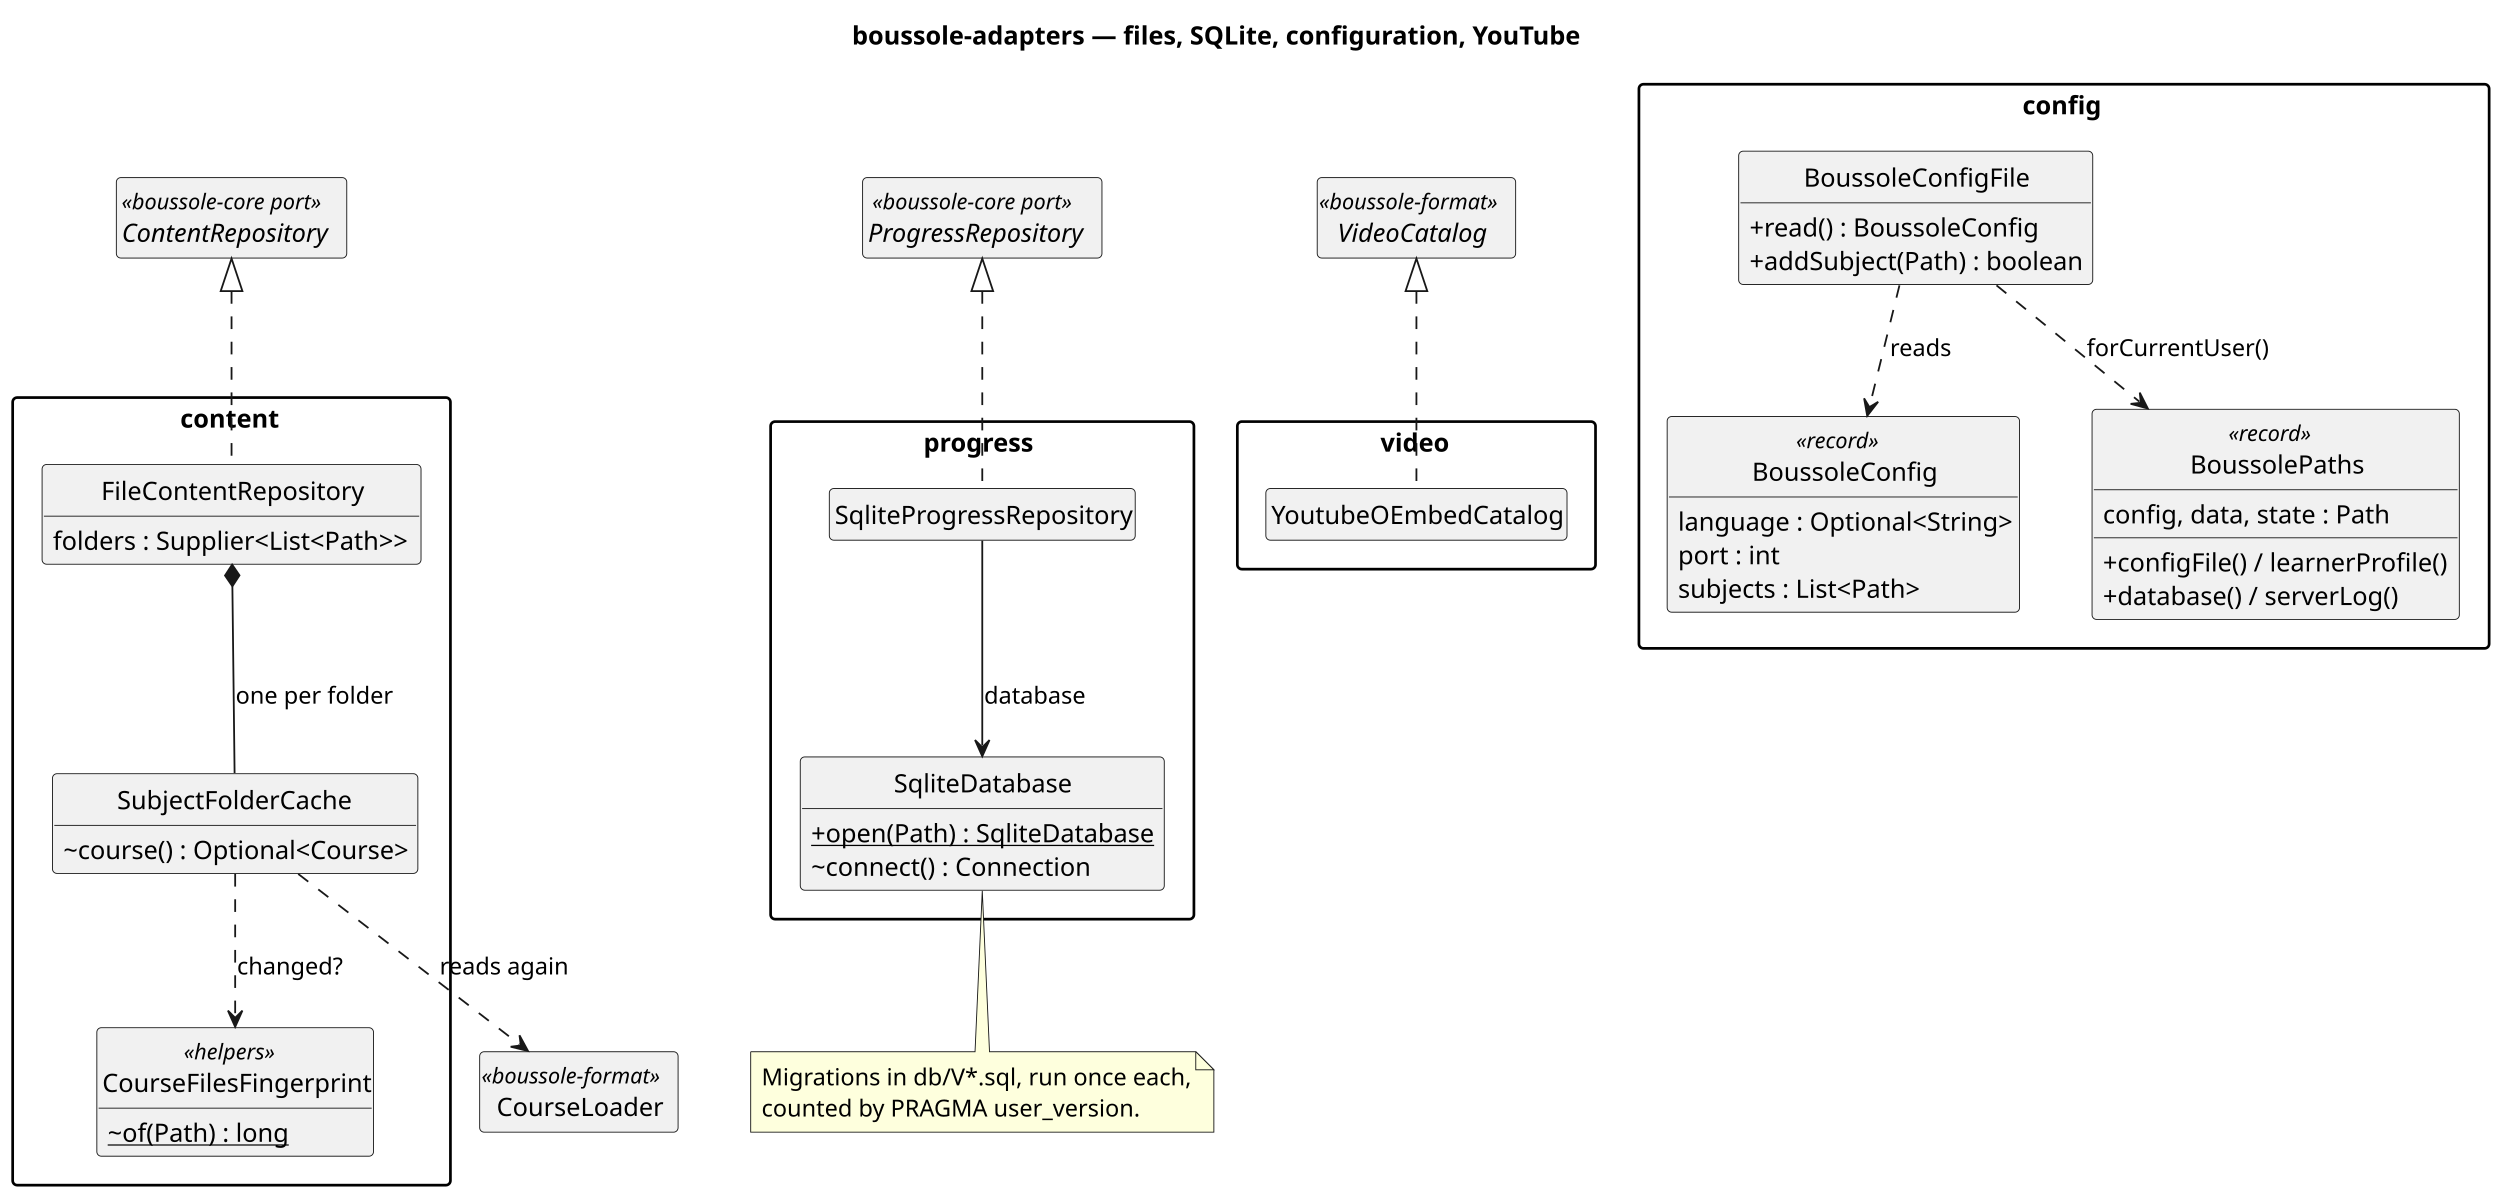
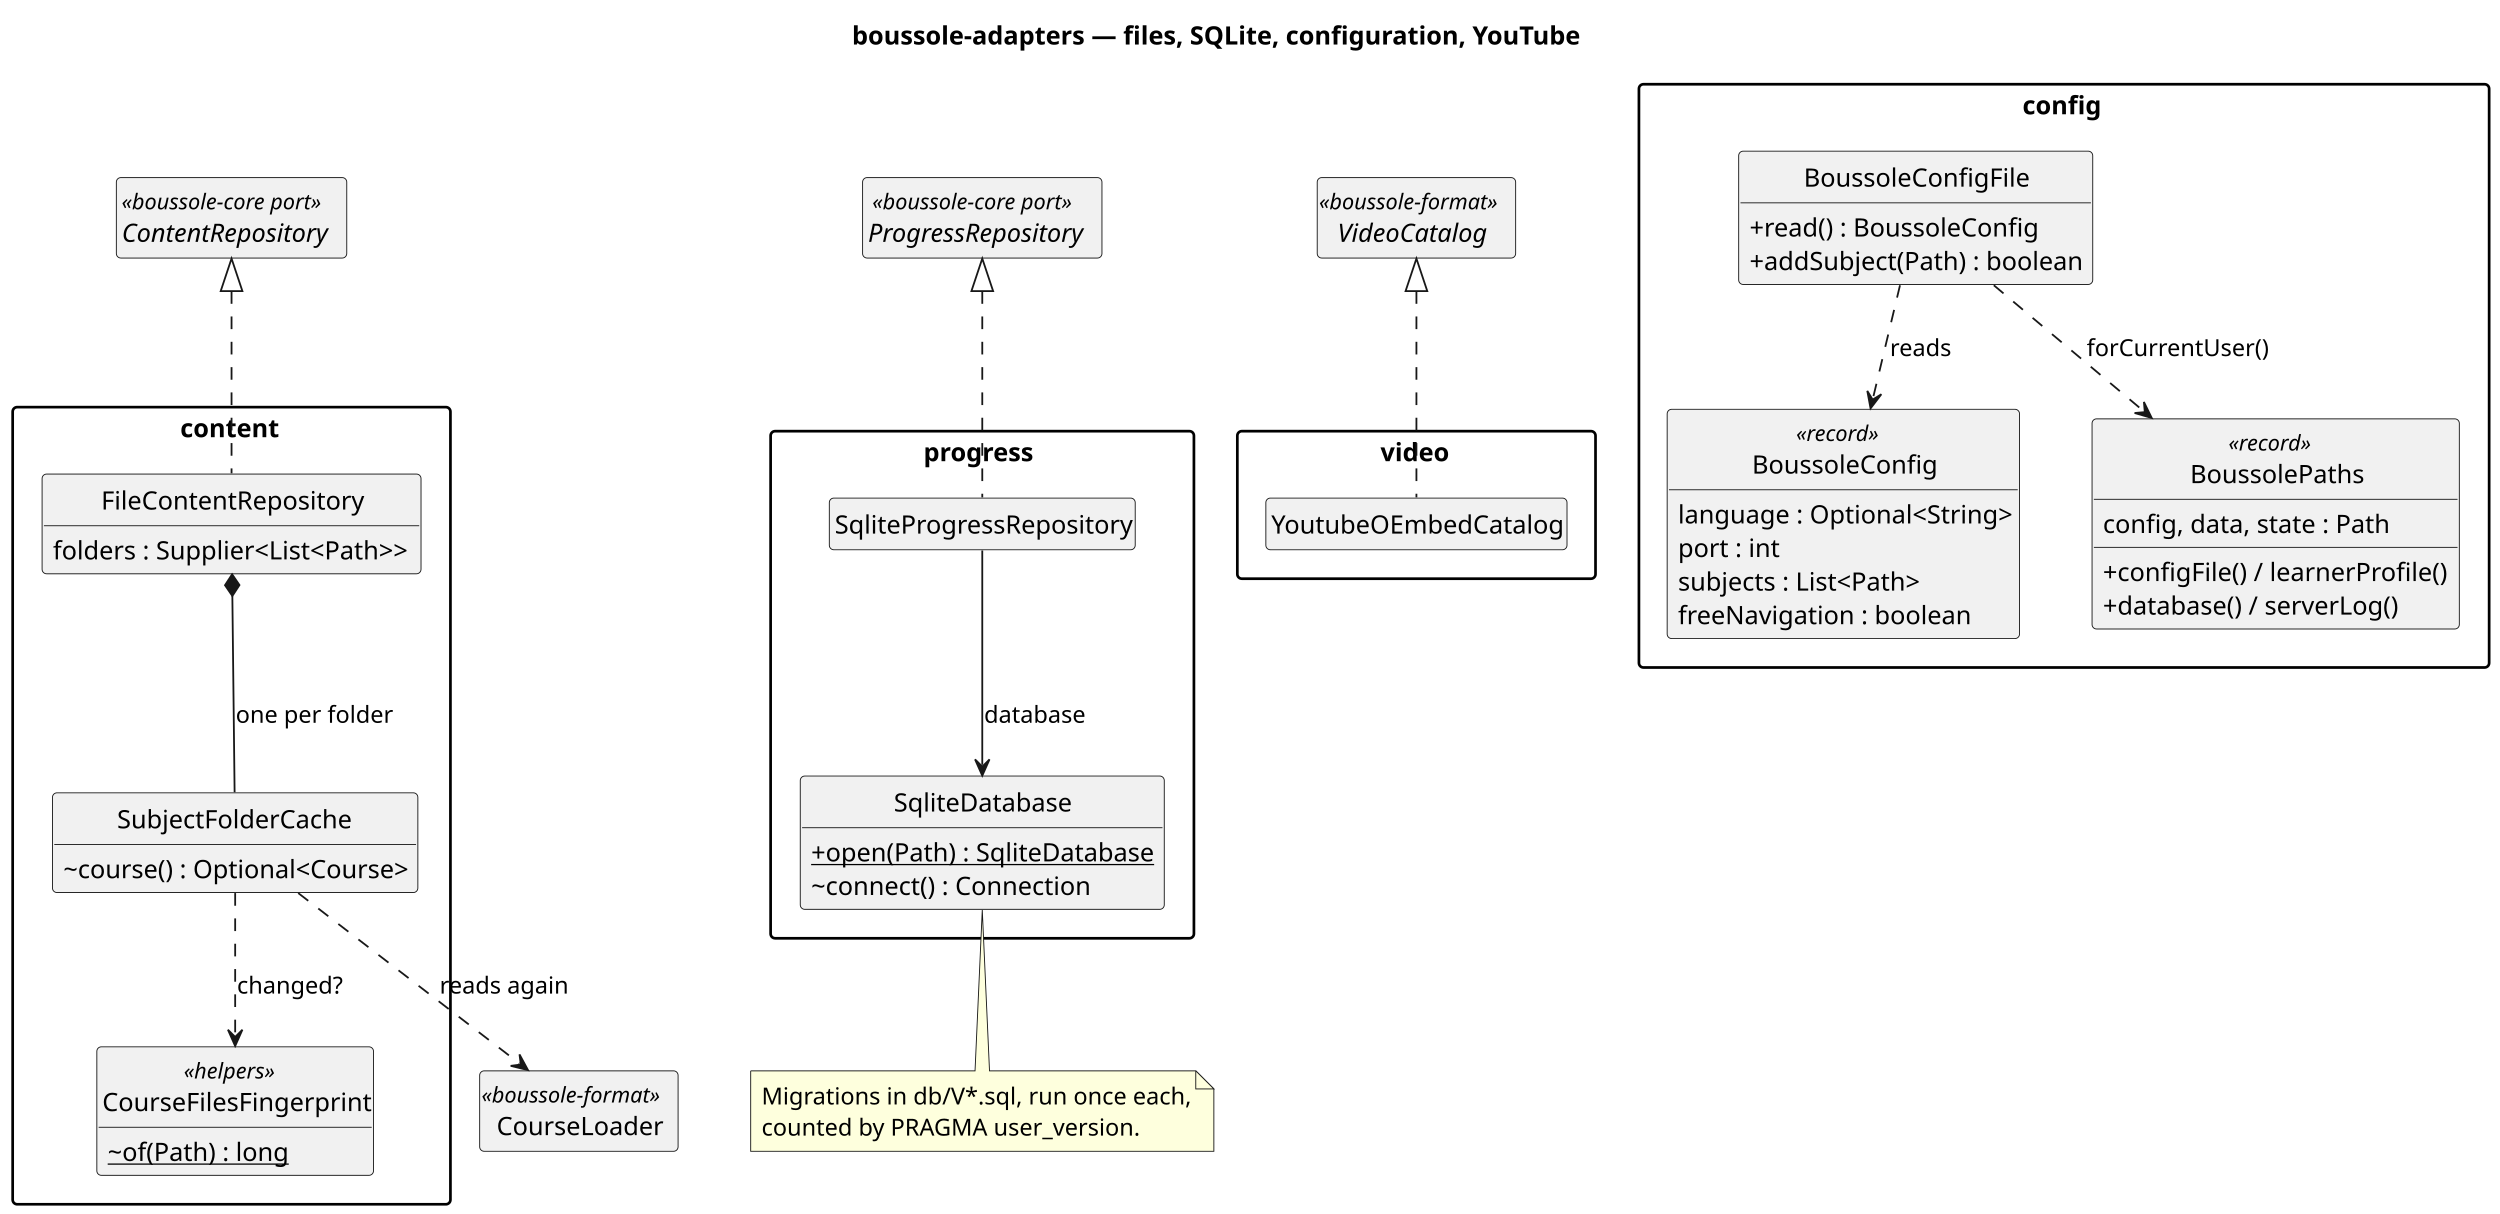
- <svg xmlns="http://www.w3.org/2000/svg" contentStyleType="text/css" data-diagram-type="CLASS" height="661px" preserveAspectRatio="none" style="width:1382px;height:661px;background:#FFFFFF;" version="1.1" viewBox="0 0 1382 661" width="1382px" zoomAndPan="magnify">
+ <svg xmlns="http://www.w3.org/2000/svg" contentStyleType="text/css" data-diagram-type="CLASS" height="671px" preserveAspectRatio="none" style="width:1382px;height:671px;background:#FFFFFF;" version="1.1" viewBox="0 0 1382 671" width="1382px" zoomAndPan="magnify">
  <defs />
  <g>
    <g class="title" data-source-line="7">
      <text fill="#000000" font-family="sans-serif" font-size="14" font-weight="bold" lengthAdjust="spacing" textLength="426.06" x="470.97" y="24.616">boussole-adapters — files, SQLite, configuration, YouTube</text>
    </g>
    <g class="cluster" data-qualified-name="content" data-source-line="9" id="ent0002">
-       <rect fill="none" height="435.38" rx="2.5" ry="2.5" style="stroke:#000000;stroke-width:1.5;" width="242" x="7" y="219.774" />
-       <text fill="#000000" font-family="sans-serif" font-size="14" font-weight="bold" lengthAdjust="spacing" textLength="56.71" x="99.645" y="236.39">content</text>
+       <rect fill="none" height="440.66" rx="2.5" ry="2.5" style="stroke:#000000;stroke-width:1.5;" width="242" x="7" y="225.064" />
+       <text fill="#000000" font-family="sans-serif" font-size="14" font-weight="bold" lengthAdjust="spacing" textLength="56.71" x="99.645" y="241.68">content</text>
    </g>
    <g class="cluster" data-qualified-name="progress" data-source-line="21" id="ent0006">
-       <rect fill="none" height="275.06" rx="2.5" ry="2.5" style="stroke:#000000;stroke-width:1.5;" width="234" x="426" y="233.054" />
-       <text fill="#000000" font-family="sans-serif" font-size="14" font-weight="bold" lengthAdjust="spacing" textLength="64.974" x="510.513" y="249.67">progress</text>
+       <rect fill="none" height="280.34" rx="2.5" ry="2.5" style="stroke:#000000;stroke-width:1.5;" width="234" x="426" y="238.344" />
+       <text fill="#000000" font-family="sans-serif" font-size="14" font-weight="bold" lengthAdjust="spacing" textLength="64.974" x="510.513" y="254.96">progress</text>
    </g>
    <g class="cluster" data-qualified-name="config" data-source-line="29" id="ent0009">
-       <rect fill="none" height="311.86" rx="2.5" ry="2.5" style="stroke:#000000;stroke-width:1.5;" width="470" x="906" y="46.564" />
+       <rect fill="none" height="322.43" rx="2.5" ry="2.5" style="stroke:#000000;stroke-width:1.5;" width="470" x="906" y="46.564" />
      <text fill="#000000" font-family="sans-serif" font-size="14" font-weight="bold" lengthAdjust="spacing" textLength="45.913" x="1118.044" y="63.18">config</text>
    </g>
-     <g class="cluster" data-qualified-name="video" data-source-line="46" id="ent0013">
-       <rect fill="none" height="81.57" rx="2.5" ry="2.5" style="stroke:#000000;stroke-width:1.5;" width="198" x="684" y="233.054" />
-       <text fill="#000000" font-family="sans-serif" font-size="14" font-weight="bold" lengthAdjust="spacing" textLength="39.763" x="763.118" y="249.67">video</text>
+     <g class="cluster" data-qualified-name="video" data-source-line="47" id="ent0013">
+       <rect fill="none" height="81.56" rx="2.5" ry="2.5" style="stroke:#000000;stroke-width:1.5;" width="198" x="684" y="238.344" />
+       <text fill="#000000" font-family="sans-serif" font-size="14" font-weight="bold" lengthAdjust="spacing" textLength="39.763" x="763.118" y="254.96">video</text>
    </g>
    <g class="entity" data-qualified-name="content.FileContentRepository" data-source-line="10" id="ent0003">
-       <rect fill="#F1F1F1" height="55.128" rx="2.5" ry="2.5" style="stroke:#181818;stroke-width:0.5;" width="209.469" x="23.27" y="256.774" />
-       <text fill="#000000" font-family="sans-serif" font-size="14" lengthAdjust="spacing" textLength="144.157" x="55.926" y="276.39">FileContentRepository</text>
-       <line style="stroke:#181818;stroke-width:0.5;" x1="24.27" x2="231.739" y1="285.338" y2="285.338" />
-       <text fill="#000000" font-family="sans-serif" font-size="14" lengthAdjust="spacing" textLength="197.469" x="29.27" y="303.954">folders : Supplier&lt;List&lt;Path&gt;&gt;</text>
+       <rect fill="#F1F1F1" height="55.128" rx="2.5" ry="2.5" style="stroke:#181818;stroke-width:0.5;" width="209.469" x="23.27" y="262.064" />
+       <text fill="#000000" font-family="sans-serif" font-size="14" lengthAdjust="spacing" textLength="144.157" x="55.926" y="281.68">FileContentRepository</text>
+       <line style="stroke:#181818;stroke-width:0.5;" x1="24.27" x2="231.739" y1="290.628" y2="290.628" />
+       <text fill="#000000" font-family="sans-serif" font-size="14" lengthAdjust="spacing" textLength="197.469" x="29.27" y="309.244">folders : Supplier&lt;List&lt;Path&gt;&gt;</text>
    </g>
    <g class="entity" data-qualified-name="content.SubjectFolderCache" data-source-line="13" id="ent0004">
-       <rect fill="#F1F1F1" height="55.128" rx="2.5" ry="2.5" style="stroke:#181818;stroke-width:0.5;" width="201.979" x="29.01" y="427.704" />
-       <text fill="#000000" font-family="sans-serif" font-size="14" lengthAdjust="spacing" textLength="130.577" x="64.711" y="447.32">SubjectFolderCache</text>
-       <line style="stroke:#181818;stroke-width:0.5;" x1="30.01" x2="229.989" y1="456.268" y2="456.268" />
-       <text fill="#000000" font-family="sans-serif" font-size="14" lengthAdjust="spacing" textLength="189.979" x="35.01" y="474.884">~course() : Optional&lt;Course&gt;</text>
+       <rect fill="#F1F1F1" height="55.128" rx="2.5" ry="2.5" style="stroke:#181818;stroke-width:0.5;" width="201.979" x="29.01" y="438.274" />
+       <text fill="#000000" font-family="sans-serif" font-size="14" lengthAdjust="spacing" textLength="130.577" x="64.711" y="457.89">SubjectFolderCache</text>
+       <line style="stroke:#181818;stroke-width:0.5;" x1="30.01" x2="229.989" y1="466.838" y2="466.838" />
+       <text fill="#000000" font-family="sans-serif" font-size="14" lengthAdjust="spacing" textLength="189.979" x="35.01" y="485.454">~course() : Optional&lt;Course&gt;</text>
    </g>
    <g class="entity" data-qualified-name="content.CourseFilesFingerprint" data-source-line="16" id="ent0005">
-       <rect fill="#F1F1F1" height="71.04" rx="2.5" ry="2.5" style="stroke:#181818;stroke-width:0.5;" width="152.944" x="53.53" y="568.114" />
-       <text fill="#000000" font-family="sans-serif" font-size="12" font-style="italic" lengthAdjust="spacing" textLength="56.832" x="101.585" y="585.642">«helpers»</text>
-       <text fill="#000000" font-family="sans-serif" font-size="14" lengthAdjust="spacing" textLength="146.944" x="56.53" y="603.642">CourseFilesFingerprint</text>
-       <line style="stroke:#181818;stroke-width:0.5;" x1="54.53" x2="205.474" y1="612.59" y2="612.59" />
-       <text fill="#000000" font-family="sans-serif" font-size="14" lengthAdjust="spacing" text-decoration="underline" textLength="98.98" x="59.53" y="631.206">~of(Path) : long</text>
+       <rect fill="#F1F1F1" height="71.04" rx="2.5" ry="2.5" style="stroke:#181818;stroke-width:0.5;" width="152.944" x="53.53" y="578.684" />
+       <text fill="#000000" font-family="sans-serif" font-size="12" font-style="italic" lengthAdjust="spacing" textLength="56.832" x="101.585" y="596.212">«helpers»</text>
+       <text fill="#000000" font-family="sans-serif" font-size="14" lengthAdjust="spacing" textLength="146.944" x="56.53" y="614.212">CourseFilesFingerprint</text>
+       <line style="stroke:#181818;stroke-width:0.5;" x1="54.53" x2="205.474" y1="623.16" y2="623.16" />
+       <text fill="#000000" font-family="sans-serif" font-size="14" lengthAdjust="spacing" text-decoration="underline" textLength="98.98" x="59.53" y="641.776">~of(Path) : long</text>
    </g>
    <g class="entity" data-qualified-name="progress.SqliteProgressRepository" data-source-line="22" id="ent0007">
-       <rect fill="#F1F1F1" height="28.564" rx="2.5" ry="2.5" style="stroke:#181818;stroke-width:0.5;" width="169.099" x="458.45" y="270.054" />
-       <text fill="#000000" font-family="sans-serif" font-size="14" lengthAdjust="spacing" textLength="163.099" x="461.45" y="289.67">SqliteProgressRepository</text>
+       <rect fill="#F1F1F1" height="28.564" rx="2.5" ry="2.5" style="stroke:#181818;stroke-width:0.5;" width="169.099" x="458.45" y="275.344" />
+       <text fill="#000000" font-family="sans-serif" font-size="14" lengthAdjust="spacing" textLength="163.099" x="461.45" y="294.96">SqliteProgressRepository</text>
    </g>
    <g class="entity" data-qualified-name="progress.SqliteDatabase" data-source-line="23" id="ent0008">
-       <rect fill="#F1F1F1" height="73.692" rx="2.5" ry="2.5" style="stroke:#181818;stroke-width:0.5;" width="201.223" x="442.39" y="418.424" />
-       <text fill="#000000" font-family="sans-serif" font-size="14" lengthAdjust="spacing" textLength="97.818" x="494.093" y="438.04">SqliteDatabase</text>
-       <line style="stroke:#181818;stroke-width:0.5;" x1="443.39" x2="642.613" y1="446.988" y2="446.988" />
-       <text fill="#000000" font-family="sans-serif" font-size="14" lengthAdjust="spacing" text-decoration="underline" textLength="189.223" x="448.39" y="465.604">+open(Path) : SqliteDatabase</text>
-       <text fill="#000000" font-family="sans-serif" font-size="14" lengthAdjust="spacing" textLength="154.601" x="448.39" y="484.168">~connect() : Connection</text>
+       <rect fill="#F1F1F1" height="73.692" rx="2.5" ry="2.5" style="stroke:#181818;stroke-width:0.5;" width="201.223" x="442.39" y="428.994" />
+       <text fill="#000000" font-family="sans-serif" font-size="14" lengthAdjust="spacing" textLength="97.818" x="494.093" y="448.61">SqliteDatabase</text>
+       <line style="stroke:#181818;stroke-width:0.5;" x1="443.39" x2="642.613" y1="457.558" y2="457.558" />
+       <text fill="#000000" font-family="sans-serif" font-size="14" lengthAdjust="spacing" text-decoration="underline" textLength="189.223" x="448.39" y="476.174">+open(Path) : SqliteDatabase</text>
+       <text fill="#000000" font-family="sans-serif" font-size="14" lengthAdjust="spacing" textLength="154.601" x="448.39" y="494.738">~connect() : Connection</text>
    </g>
    <g class="entity" data-qualified-name="config.BoussoleConfigFile" data-source-line="30" id="ent0010">
      <rect fill="#F1F1F1" height="73.692" rx="2.5" ry="2.5" style="stroke:#181818;stroke-width:0.5;" width="195.721" x="961.14" y="83.564" />
      <text fill="#000000" font-family="sans-serif" font-size="14" lengthAdjust="spacing" textLength="123.76" x="997.121" y="103.18">BoussoleConfigFile</text>
      <line style="stroke:#181818;stroke-width:0.5;" x1="962.14" x2="1155.861" y1="112.128" y2="112.128" />
      <text fill="#000000" font-family="sans-serif" font-size="14" lengthAdjust="spacing" textLength="159.487" x="967.14" y="130.744">+read() : BoussoleConfig</text>
      <text fill="#000000" font-family="sans-serif" font-size="14" lengthAdjust="spacing" textLength="183.721" x="967.14" y="149.308">+addSubject(Path) : boolean</text>
    </g>
    <g class="entity" data-qualified-name="config.BoussoleConfig" data-source-line="34" id="ent0011">
-       <rect fill="#F1F1F1" height="108.168" rx="2.5" ry="2.5" style="stroke:#181818;stroke-width:0.5;" width="194.783" x="921.61" y="230.254" />
-       <text fill="#000000" font-family="sans-serif" font-size="12" font-style="italic" lengthAdjust="spacing" textLength="52.248" x="992.878" y="247.782">«record»</text>
-       <text fill="#000000" font-family="sans-serif" font-size="14" lengthAdjust="spacing" textLength="100.968" x="968.518" y="265.782">BoussoleConfig</text>
-       <line style="stroke:#181818;stroke-width:0.5;" x1="922.61" x2="1115.393" y1="274.73" y2="274.73" />
-       <text fill="#000000" font-family="sans-serif" font-size="14" lengthAdjust="spacing" textLength="182.783" x="927.61" y="293.346">language : Optional&lt;String&gt;</text>
-       <text fill="#000000" font-family="sans-serif" font-size="14" lengthAdjust="spacing" textLength="55.636" x="927.61" y="311.91">port : int</text>
-       <text fill="#000000" font-family="sans-serif" font-size="14" lengthAdjust="spacing" textLength="135.673" x="927.61" y="330.474">subjects : List&lt;Path&gt;</text>
+       <rect fill="#F1F1F1" height="126.732" rx="2.5" ry="2.5" style="stroke:#181818;stroke-width:0.5;" width="194.783" x="921.61" y="226.264" />
+       <text fill="#000000" font-family="sans-serif" font-size="12" font-style="italic" lengthAdjust="spacing" textLength="52.248" x="992.878" y="243.792">«record»</text>
+       <text fill="#000000" font-family="sans-serif" font-size="14" lengthAdjust="spacing" textLength="100.968" x="968.518" y="261.792">BoussoleConfig</text>
+       <line style="stroke:#181818;stroke-width:0.5;" x1="922.61" x2="1115.393" y1="270.74" y2="270.74" />
+       <text fill="#000000" font-family="sans-serif" font-size="14" lengthAdjust="spacing" textLength="182.783" x="927.61" y="289.356">language : Optional&lt;String&gt;</text>
+       <text fill="#000000" font-family="sans-serif" font-size="14" lengthAdjust="spacing" textLength="55.636" x="927.61" y="307.92">port : int</text>
+       <text fill="#000000" font-family="sans-serif" font-size="14" lengthAdjust="spacing" textLength="135.673" x="927.61" y="326.484">subjects : List&lt;Path&gt;</text>
+       <text fill="#000000" font-family="sans-serif" font-size="14" lengthAdjust="spacing" textLength="158.745" x="927.61" y="345.048">freeNavigation : boolean</text>
    </g>
-     <g class="entity" data-qualified-name="config.BoussolePaths" data-source-line="39" id="ent0012">
-       <rect fill="#F1F1F1" height="116.168" rx="2.5" ry="2.5" style="stroke:#181818;stroke-width:0.5;" width="203.029" x="1156.49" y="226.254" />
-       <text fill="#000000" font-family="sans-serif" font-size="12" font-style="italic" lengthAdjust="spacing" textLength="52.248" x="1231.88" y="243.782">«record»</text>
-       <text fill="#000000" font-family="sans-serif" font-size="14" lengthAdjust="spacing" textLength="94.612" x="1210.699" y="261.782">BoussolePaths</text>
-       <line style="stroke:#181818;stroke-width:0.5;" x1="1157.49" x2="1358.519" y1="270.73" y2="270.73" />
-       <text fill="#000000" font-family="sans-serif" font-size="14" lengthAdjust="spacing" textLength="158.633" x="1162.49" y="289.346">config, data, state : Path</text>
-       <line style="stroke:#181818;stroke-width:0.5;" x1="1157.49" x2="1358.519" y1="297.294" y2="297.294" />
-       <text fill="#000000" font-family="sans-serif" font-size="14" lengthAdjust="spacing" textLength="191.029" x="1162.49" y="315.91">+configFile() / learnerProfile()</text>
-       <text fill="#000000" font-family="sans-serif" font-size="14" lengthAdjust="spacing" textLength="163.701" x="1162.49" y="334.474">+database() / serverLog()</text>
+     <g class="entity" data-qualified-name="config.BoussolePaths" data-source-line="40" id="ent0012">
+       <rect fill="#F1F1F1" height="116.168" rx="2.5" ry="2.5" style="stroke:#181818;stroke-width:0.5;" width="203.029" x="1156.49" y="231.544" />
+       <text fill="#000000" font-family="sans-serif" font-size="12" font-style="italic" lengthAdjust="spacing" textLength="52.248" x="1231.88" y="249.072">«record»</text>
+       <text fill="#000000" font-family="sans-serif" font-size="14" lengthAdjust="spacing" textLength="94.612" x="1210.699" y="267.072">BoussolePaths</text>
+       <line style="stroke:#181818;stroke-width:0.5;" x1="1157.49" x2="1358.519" y1="276.02" y2="276.02" />
+       <text fill="#000000" font-family="sans-serif" font-size="14" lengthAdjust="spacing" textLength="158.633" x="1162.49" y="294.636">config, data, state : Path</text>
+       <line style="stroke:#181818;stroke-width:0.5;" x1="1157.49" x2="1358.519" y1="302.584" y2="302.584" />
+       <text fill="#000000" font-family="sans-serif" font-size="14" lengthAdjust="spacing" textLength="191.029" x="1162.49" y="321.2">+configFile() / learnerProfile()</text>
+       <text fill="#000000" font-family="sans-serif" font-size="14" lengthAdjust="spacing" textLength="163.701" x="1162.49" y="339.764">+database() / serverLog()</text>
    </g>
-     <g class="entity" data-qualified-name="video.YoutubeOEmbedCatalog" data-source-line="47" id="ent0014">
-       <rect fill="#F1F1F1" height="28.564" rx="2.5" ry="2.5" style="stroke:#181818;stroke-width:0.5;" width="166.481" x="699.76" y="270.054" />
-       <text fill="#000000" font-family="sans-serif" font-size="14" lengthAdjust="spacing" textLength="160.481" x="702.76" y="289.67">YoutubeOEmbedCatalog</text>
+     <g class="entity" data-qualified-name="video.YoutubeOEmbedCatalog" data-source-line="48" id="ent0014">
+       <rect fill="#F1F1F1" height="28.564" rx="2.5" ry="2.5" style="stroke:#181818;stroke-width:0.5;" width="166.481" x="699.76" y="275.344" />
+       <text fill="#000000" font-family="sans-serif" font-size="14" lengthAdjust="spacing" textLength="160.481" x="702.76" y="294.96">YoutubeOEmbedCatalog</text>
    </g>
-     <g class="entity" data-qualified-name="ContentRepository" data-source-line="50" id="ent0015">
+     <g class="entity" data-qualified-name="ContentRepository" data-source-line="51" id="ent0015">
      <rect fill="#F1F1F1" height="44.476" rx="2.5" ry="2.5" style="stroke:#181818;stroke-width:0.5;" width="127.366" x="64.32" y="98.174" />
      <text fill="#000000" font-family="sans-serif" font-size="12" font-style="italic" lengthAdjust="spacing" textLength="121.609" x="67.198" y="115.702">«boussole-core port»</text>
      <text fill="#000000" font-family="sans-serif" font-size="14" font-style="italic" lengthAdjust="spacing" textLength="121.366" x="67.32" y="133.702">ContentRepository</text>
    </g>
-     <g class="entity" data-qualified-name="ProgressRepository" data-source-line="51" id="ent0016">
+     <g class="entity" data-qualified-name="ProgressRepository" data-source-line="52" id="ent0016">
      <rect fill="#F1F1F1" height="44.476" rx="2.5" ry="2.5" style="stroke:#181818;stroke-width:0.5;" width="132.321" x="476.84" y="98.174" />
      <text fill="#000000" font-family="sans-serif" font-size="12" font-style="italic" lengthAdjust="spacing" textLength="121.609" x="482.196" y="115.702">«boussole-core port»</text>
      <text fill="#000000" font-family="sans-serif" font-size="14" font-style="italic" lengthAdjust="spacing" textLength="126.322" x="479.84" y="133.702">ProgressRepository</text>
    </g>
-     <g class="entity" data-qualified-name="VideoCatalog" data-source-line="52" id="ent0017">
+     <g class="entity" data-qualified-name="VideoCatalog" data-source-line="53" id="ent0017">
      <rect fill="#F1F1F1" height="44.476" rx="2.5" ry="2.5" style="stroke:#181818;stroke-width:0.5;" width="109.689" x="728.16" y="98.174" />
      <text fill="#000000" font-family="sans-serif" font-size="12" font-style="italic" lengthAdjust="spacing" textLength="107.689" x="729.16" y="115.702">«boussole-format»</text>
      <text fill="#000000" font-family="sans-serif" font-size="14" font-style="italic" lengthAdjust="spacing" textLength="87.22" x="739.394" y="133.702">VideoCatalog</text>
    </g>
-     <g class="entity" data-qualified-name="CourseLoader" data-source-line="53" id="ent0018">
-       <rect fill="#F1F1F1" height="44.476" rx="2.5" ry="2.5" style="stroke:#181818;stroke-width:0.5;" width="109.689" x="265.16" y="581.394" />
-       <text fill="#000000" font-family="sans-serif" font-size="12" font-style="italic" lengthAdjust="spacing" textLength="107.689" x="266.16" y="598.922">«boussole-format»</text>
-       <text fill="#000000" font-family="sans-serif" font-size="14" lengthAdjust="spacing" textLength="90.958" x="274.526" y="616.922">CourseLoader</text>
+     <g class="entity" data-qualified-name="CourseLoader" data-source-line="54" id="ent0018">
+       <rect fill="#F1F1F1" height="44.476" rx="2.5" ry="2.5" style="stroke:#181818;stroke-width:0.5;" width="109.689" x="265.16" y="591.964" />
+       <text fill="#000000" font-family="sans-serif" font-size="12" font-style="italic" lengthAdjust="spacing" textLength="107.689" x="266.16" y="609.492">«boussole-format»</text>
+       <text fill="#000000" font-family="sans-serif" font-size="14" lengthAdjust="spacing" textLength="90.958" x="274.526" y="627.492">CourseLoader</text>
    </g>
-     <g class="entity" data-qualified-name="GMN28" data-source-line="66" id="ent0029">
-       <path d="M414.98,581.394 L414.98,625.87 A0,0 0 0 0 414.98,625.87 L671.02,625.87 A0,0 0 0 0 671.02,625.87 L671.02,591.394 L661.02,581.394 L547,581.394 L543,492.444 L539,581.394 L414.98,581.394 A0,0 0 0 0 414.98,581.394" fill="#FEFFDD" style="stroke:#181818;stroke-width:0.5;" />
-       <path d="M661.02,581.394 L661.02,591.394 L671.02,591.394 L661.02,581.394" fill="#FEFFDD" style="stroke:#181818;stroke-width:0.5;" />
-       <text fill="#000000" font-family="sans-serif" font-size="13" lengthAdjust="spacing" textLength="235.04" x="420.98" y="599.966">Migrations in db/V*.sql, run once each,</text>
-       <text fill="#000000" font-family="sans-serif" font-size="13" lengthAdjust="spacing" textLength="209.183" x="420.98" y="617.204">counted by PRAGMA user_version.</text>
+     <g class="entity" data-qualified-name="GMN28" data-source-line="67" id="ent0029">
+       <path d="M414.98,591.964 L414.98,636.44 A0,0 0 0 0 414.98,636.44 L671.02,636.44 A0,0 0 0 0 671.02,636.44 L671.02,601.964 L661.02,591.964 L547,591.964 L543,503.014 L539,591.964 L414.98,591.964 A0,0 0 0 0 414.98,591.964" fill="#FEFFDD" style="stroke:#181818;stroke-width:0.5;" />
+       <path d="M661.02,591.964 L661.02,601.964 L671.02,601.964 L661.02,591.964" fill="#FEFFDD" style="stroke:#181818;stroke-width:0.5;" />
+       <text fill="#000000" font-family="sans-serif" font-size="13" lengthAdjust="spacing" textLength="235.04" x="420.98" y="610.536">Migrations in db/V*.sql, run once each,</text>
+       <text fill="#000000" font-family="sans-serif" font-size="13" lengthAdjust="spacing" textLength="209.183" x="420.98" y="627.774">counted by PRAGMA user_version.</text>
    </g>
-     <g class="link" data-entity-1="ent0015" data-entity-2="ent0003" data-link-type="extension" data-source-line="55" id="lnk19">
-       <path codeLine="55" d="M128,160.914 C128,190.164 128,224.494 128,256.344" fill="none" id="ContentRepository-backto-FileContentRepository" style="stroke:#181818;stroke-width:1;stroke-dasharray:7,7;" />
-       <polygon fill="none" points="128,142.914,122,160.914,134,160.914,128,142.914" style="stroke:#181818;stroke-width:1;" />
+     <g class="link" data-entity-1="ent0015" data-entity-2="ent0003" data-link-type="extension" data-source-line="56" id="lnk19">
+       <path codeLine="56" d="M128,160.934 C128,191.274 128,228.614 128,261.664" fill="none" id="ContentRepository-backto-FileContentRepository" style="stroke:#181818;stroke-width:1;stroke-dasharray:7,7;" />
+       <polygon fill="none" points="128,142.934,122,160.934,134,160.934,128,142.934" style="stroke:#181818;stroke-width:1;" />
    </g>
-     <g class="link" data-entity-1="ent0003" data-entity-2="ent0004" data-link-type="composition" data-source-line="56" id="lnk20">
-       <path codeLine="56" d="M128.461,324.103 C128.831,355.643 129.31,395.744 129.68,427.344" fill="none" id="FileContentRepository-backto-SubjectFolderCache" style="stroke:#181818;stroke-width:1;" />
-       <polygon fill="#181818" points="128.32,312.104,124.391,318.15,128.461,324.103,132.39,318.057,128.32,312.104" style="stroke:#181818;stroke-width:1;" />
-       <text fill="#000000" font-family="sans-serif" font-size="13" lengthAdjust="spacing" textLength="85.215" x="130.24" y="388.996">one per folder</text>
+     <g class="link" data-entity-1="ent0003" data-entity-2="ent0004" data-link-type="composition" data-source-line="57" id="lnk20">
+       <path codeLine="57" d="M128.446,329.463 C128.816,362.203 129.32,405.214 129.69,437.964" fill="none" id="FileContentRepository-backto-SubjectFolderCache" style="stroke:#181818;stroke-width:1;" />
+       <polygon fill="#181818" points="128.31,317.464,124.378,323.509,128.446,329.463,132.377,323.418,128.31,317.464" style="stroke:#181818;stroke-width:1;" />
+       <text fill="#000000" font-family="sans-serif" font-size="13" lengthAdjust="spacing" textLength="85.215" x="130.3" y="399.566">one per folder</text>
    </g>
-     <g class="link" data-entity-1="ent0004" data-entity-2="ent0005" data-link-type="dependency" data-source-line="57" id="lnk21">
-       <path codeLine="57" d="M130,483.114 C130,506.884 130,535.724 130,561.664" fill="none" id="SubjectFolderCache-to-CourseFilesFingerprint" style="stroke:#181818;stroke-width:1;stroke-dasharray:7,7;" />
-       <polygon fill="#181818" points="130,567.664,134,558.664,130,562.664,126,558.664,130,567.664" style="stroke:#181818;stroke-width:1;" />
-       <text fill="#000000" font-family="sans-serif" font-size="13" lengthAdjust="spacing" textLength="58.292" x="131" y="538.686">changed?</text>
+     <g class="link" data-entity-1="ent0004" data-entity-2="ent0005" data-link-type="dependency" data-source-line="58" id="lnk21">
+       <path codeLine="58" d="M130,493.684 C130,517.454 130,546.294 130,572.234" fill="none" id="SubjectFolderCache-to-CourseFilesFingerprint" style="stroke:#181818;stroke-width:1;stroke-dasharray:7,7;" />
+       <polygon fill="#181818" points="130,578.234,134,569.234,130,573.234,126,569.234,130,578.234" style="stroke:#181818;stroke-width:1;" />
+       <text fill="#000000" font-family="sans-serif" font-size="13" lengthAdjust="spacing" textLength="58.292" x="131" y="549.256">changed?</text>
    </g>
-     <g class="link" data-entity-1="ent0004" data-entity-2="ent0018" data-link-type="dependency" data-source-line="58" id="lnk22">
-       <path codeLine="58" d="M164.85,483.114 C201.38,511.254 253.317,551.262 287.117,577.302" fill="none" id="SubjectFolderCache-to-CourseLoader" style="stroke:#181818;stroke-width:1;stroke-dasharray:7,7;" />
-       <polygon fill="#181818" points="291.87,580.964,287.182,572.303,287.909,577.912,282.299,578.64,291.87,580.964" style="stroke:#181818;stroke-width:1;" />
-       <text fill="#000000" font-family="sans-serif" font-size="13" lengthAdjust="spacing" textLength="69.667" x="243.02" y="538.686">reads again</text>
+     <g class="link" data-entity-1="ent0004" data-entity-2="ent0018" data-link-type="dependency" data-source-line="59" id="lnk22">
+       <path codeLine="59" d="M164.85,493.684 C201.38,521.824 253.317,561.832 287.117,587.872" fill="none" id="SubjectFolderCache-to-CourseLoader" style="stroke:#181818;stroke-width:1;stroke-dasharray:7,7;" />
+       <polygon fill="#181818" points="291.87,591.534,287.182,582.872,287.909,588.482,282.299,589.21,291.87,591.534" style="stroke:#181818;stroke-width:1;" />
+       <text fill="#000000" font-family="sans-serif" font-size="13" lengthAdjust="spacing" textLength="69.667" x="243.02" y="549.256">reads again</text>
    </g>
-     <g class="link" data-entity-1="ent0016" data-entity-2="ent0007" data-link-type="extension" data-source-line="59" id="lnk23">
-       <path codeLine="59" d="M543,160.914 C543,194.804 543,241.694 543,269.804" fill="none" id="ProgressRepository-backto-SqliteProgressRepository" style="stroke:#181818;stroke-width:1;stroke-dasharray:7,7;" />
-       <polygon fill="none" points="543,142.914,537,160.914,549,160.914,543,142.914" style="stroke:#181818;stroke-width:1;" />
+     <g class="link" data-entity-1="ent0016" data-entity-2="ent0007" data-link-type="extension" data-source-line="60" id="lnk23">
+       <path codeLine="60" d="M543,160.934 C543,195.864 543,245.914 543,274.954" fill="none" id="ProgressRepository-backto-SqliteProgressRepository" style="stroke:#181818;stroke-width:1;stroke-dasharray:7,7;" />
+       <polygon fill="none" points="543,142.934,537,160.934,549,160.934,543,142.934" style="stroke:#181818;stroke-width:1;" />
    </g>
-     <g class="link" data-entity-1="ent0007" data-entity-2="ent0008" data-link-type="dependency" data-source-line="60" id="lnk24">
-       <path codeLine="60" d="M543,298.874 C543,324.484 543,374.764 543,412.094" fill="none" id="SqliteProgressRepository-to-SqliteDatabase" style="stroke:#181818;stroke-width:1;" />
-       <polygon fill="#181818" points="543,418.094,547,409.094,543,413.094,539,409.094,543,418.094" style="stroke:#181818;stroke-width:1;" />
-       <text fill="#000000" font-family="sans-serif" font-size="13" lengthAdjust="spacing" textLength="54.808" x="544" y="388.996">database</text>
+     <g class="link" data-entity-1="ent0007" data-entity-2="ent0008" data-link-type="dependency" data-source-line="61" id="lnk24">
+       <path codeLine="61" d="M543,304.294 C543,330.844 543,384.164 543,422.784" fill="none" id="SqliteProgressRepository-to-SqliteDatabase" style="stroke:#181818;stroke-width:1;" />
+       <polygon fill="#181818" points="543,428.784,547,419.784,543,423.784,539,419.784,543,428.784" style="stroke:#181818;stroke-width:1;" />
+       <text fill="#000000" font-family="sans-serif" font-size="13" lengthAdjust="spacing" textLength="54.808" x="544" y="399.566">database</text>
    </g>
-     <g class="link" data-entity-1="ent0017" data-entity-2="ent0014" data-link-type="extension" data-source-line="61" id="lnk25">
-       <path codeLine="61" d="M783,160.914 C783,194.804 783,241.694 783,269.804" fill="none" id="VideoCatalog-backto-YoutubeOEmbedCatalog" style="stroke:#181818;stroke-width:1;stroke-dasharray:7,7;" />
-       <polygon fill="none" points="783,142.914,777,160.914,789,160.914,783,142.914" style="stroke:#181818;stroke-width:1;" />
+     <g class="link" data-entity-1="ent0017" data-entity-2="ent0014" data-link-type="extension" data-source-line="62" id="lnk25">
+       <path codeLine="62" d="M783,160.934 C783,195.864 783,245.914 783,274.954" fill="none" id="VideoCatalog-backto-YoutubeOEmbedCatalog" style="stroke:#181818;stroke-width:1;stroke-dasharray:7,7;" />
+       <polygon fill="none" points="783,142.934,777,160.934,789,160.934,783,142.934" style="stroke:#181818;stroke-width:1;" />
    </g>
-     <g class="link" data-entity-1="ent0010" data-entity-2="ent0011" data-link-type="dependency" data-source-line="62" id="lnk26">
-       <path codeLine="62" d="M1050.02,157.744 C1044.77,179.014 1039.49,200.419 1033.64,224.079" fill="none" id="BoussoleConfigFile-to-BoussoleConfig" style="stroke:#181818;stroke-width:1;stroke-dasharray:7,7;" />
-       <polygon fill="#181818" points="1032.2,229.904,1038.243,222.127,1033.4,225.05,1030.477,220.207,1032.2,229.904" style="stroke:#181818;stroke-width:1;" />
-       <text fill="#000000" font-family="sans-serif" font-size="13" lengthAdjust="spacing" textLength="33.254" x="1044.76" y="196.826">reads</text>
+     <g class="link" data-entity-1="ent0010" data-entity-2="ent0011" data-link-type="dependency" data-source-line="63" id="lnk26">
+       <path codeLine="63" d="M1050.32,157.694 C1045.56,177.584 1040.924,196.948 1035.434,219.928" fill="none" id="BoussoleConfigFile-to-BoussoleConfig" style="stroke:#181818;stroke-width:1;stroke-dasharray:7,7;" />
+       <polygon fill="#181818" points="1034.04,225.764,1040.022,217.94,1035.202,220.901,1032.241,216.081,1034.04,225.764" style="stroke:#181818;stroke-width:1;" />
+       <text fill="#000000" font-family="sans-serif" font-size="13" lengthAdjust="spacing" textLength="33.254" x="1044.76" y="196.836">reads</text>
    </g>
-     <g class="link" data-entity-1="ent0010" data-entity-2="ent0012" data-link-type="dependency" data-source-line="63" id="lnk27">
-       <path codeLine="63" d="M1103.66,157.744 C1128.3,177.794 1154.806,199.367 1182.666,222.037" fill="none" id="BoussoleConfigFile-to-BoussolePaths" style="stroke:#181818;stroke-width:1;stroke-dasharray:7,7;" />
-       <polygon fill="#181818" points="1187.32,225.824,1182.864,217.041,1183.442,222.668,1177.814,223.246,1187.32,225.824" style="stroke:#181818;stroke-width:1;" />
-       <text fill="#000000" font-family="sans-serif" font-size="13" lengthAdjust="spacing" textLength="99.151" x="1153.53" y="196.826">forCurrentUser()</text>
+     <g class="link" data-entity-1="ent0010" data-entity-2="ent0012" data-link-type="dependency" data-source-line="64" id="lnk27">
+       <path codeLine="64" d="M1102.18,157.694 C1127.67,179.114 1155.927,202.854 1184.877,227.184" fill="none" id="BoussoleConfigFile-to-BoussolePaths" style="stroke:#181818;stroke-width:1;stroke-dasharray:7,7;" />
+       <polygon fill="#181818" points="1189.47,231.044,1185.154,222.191,1185.642,227.827,1180.007,228.316,1189.47,231.044" style="stroke:#181818;stroke-width:1;" />
+       <text fill="#000000" font-family="sans-serif" font-size="13" lengthAdjust="spacing" textLength="99.151" x="1153.53" y="196.836">forCurrentUser()</text>
    </g>
  </g>
</svg>
